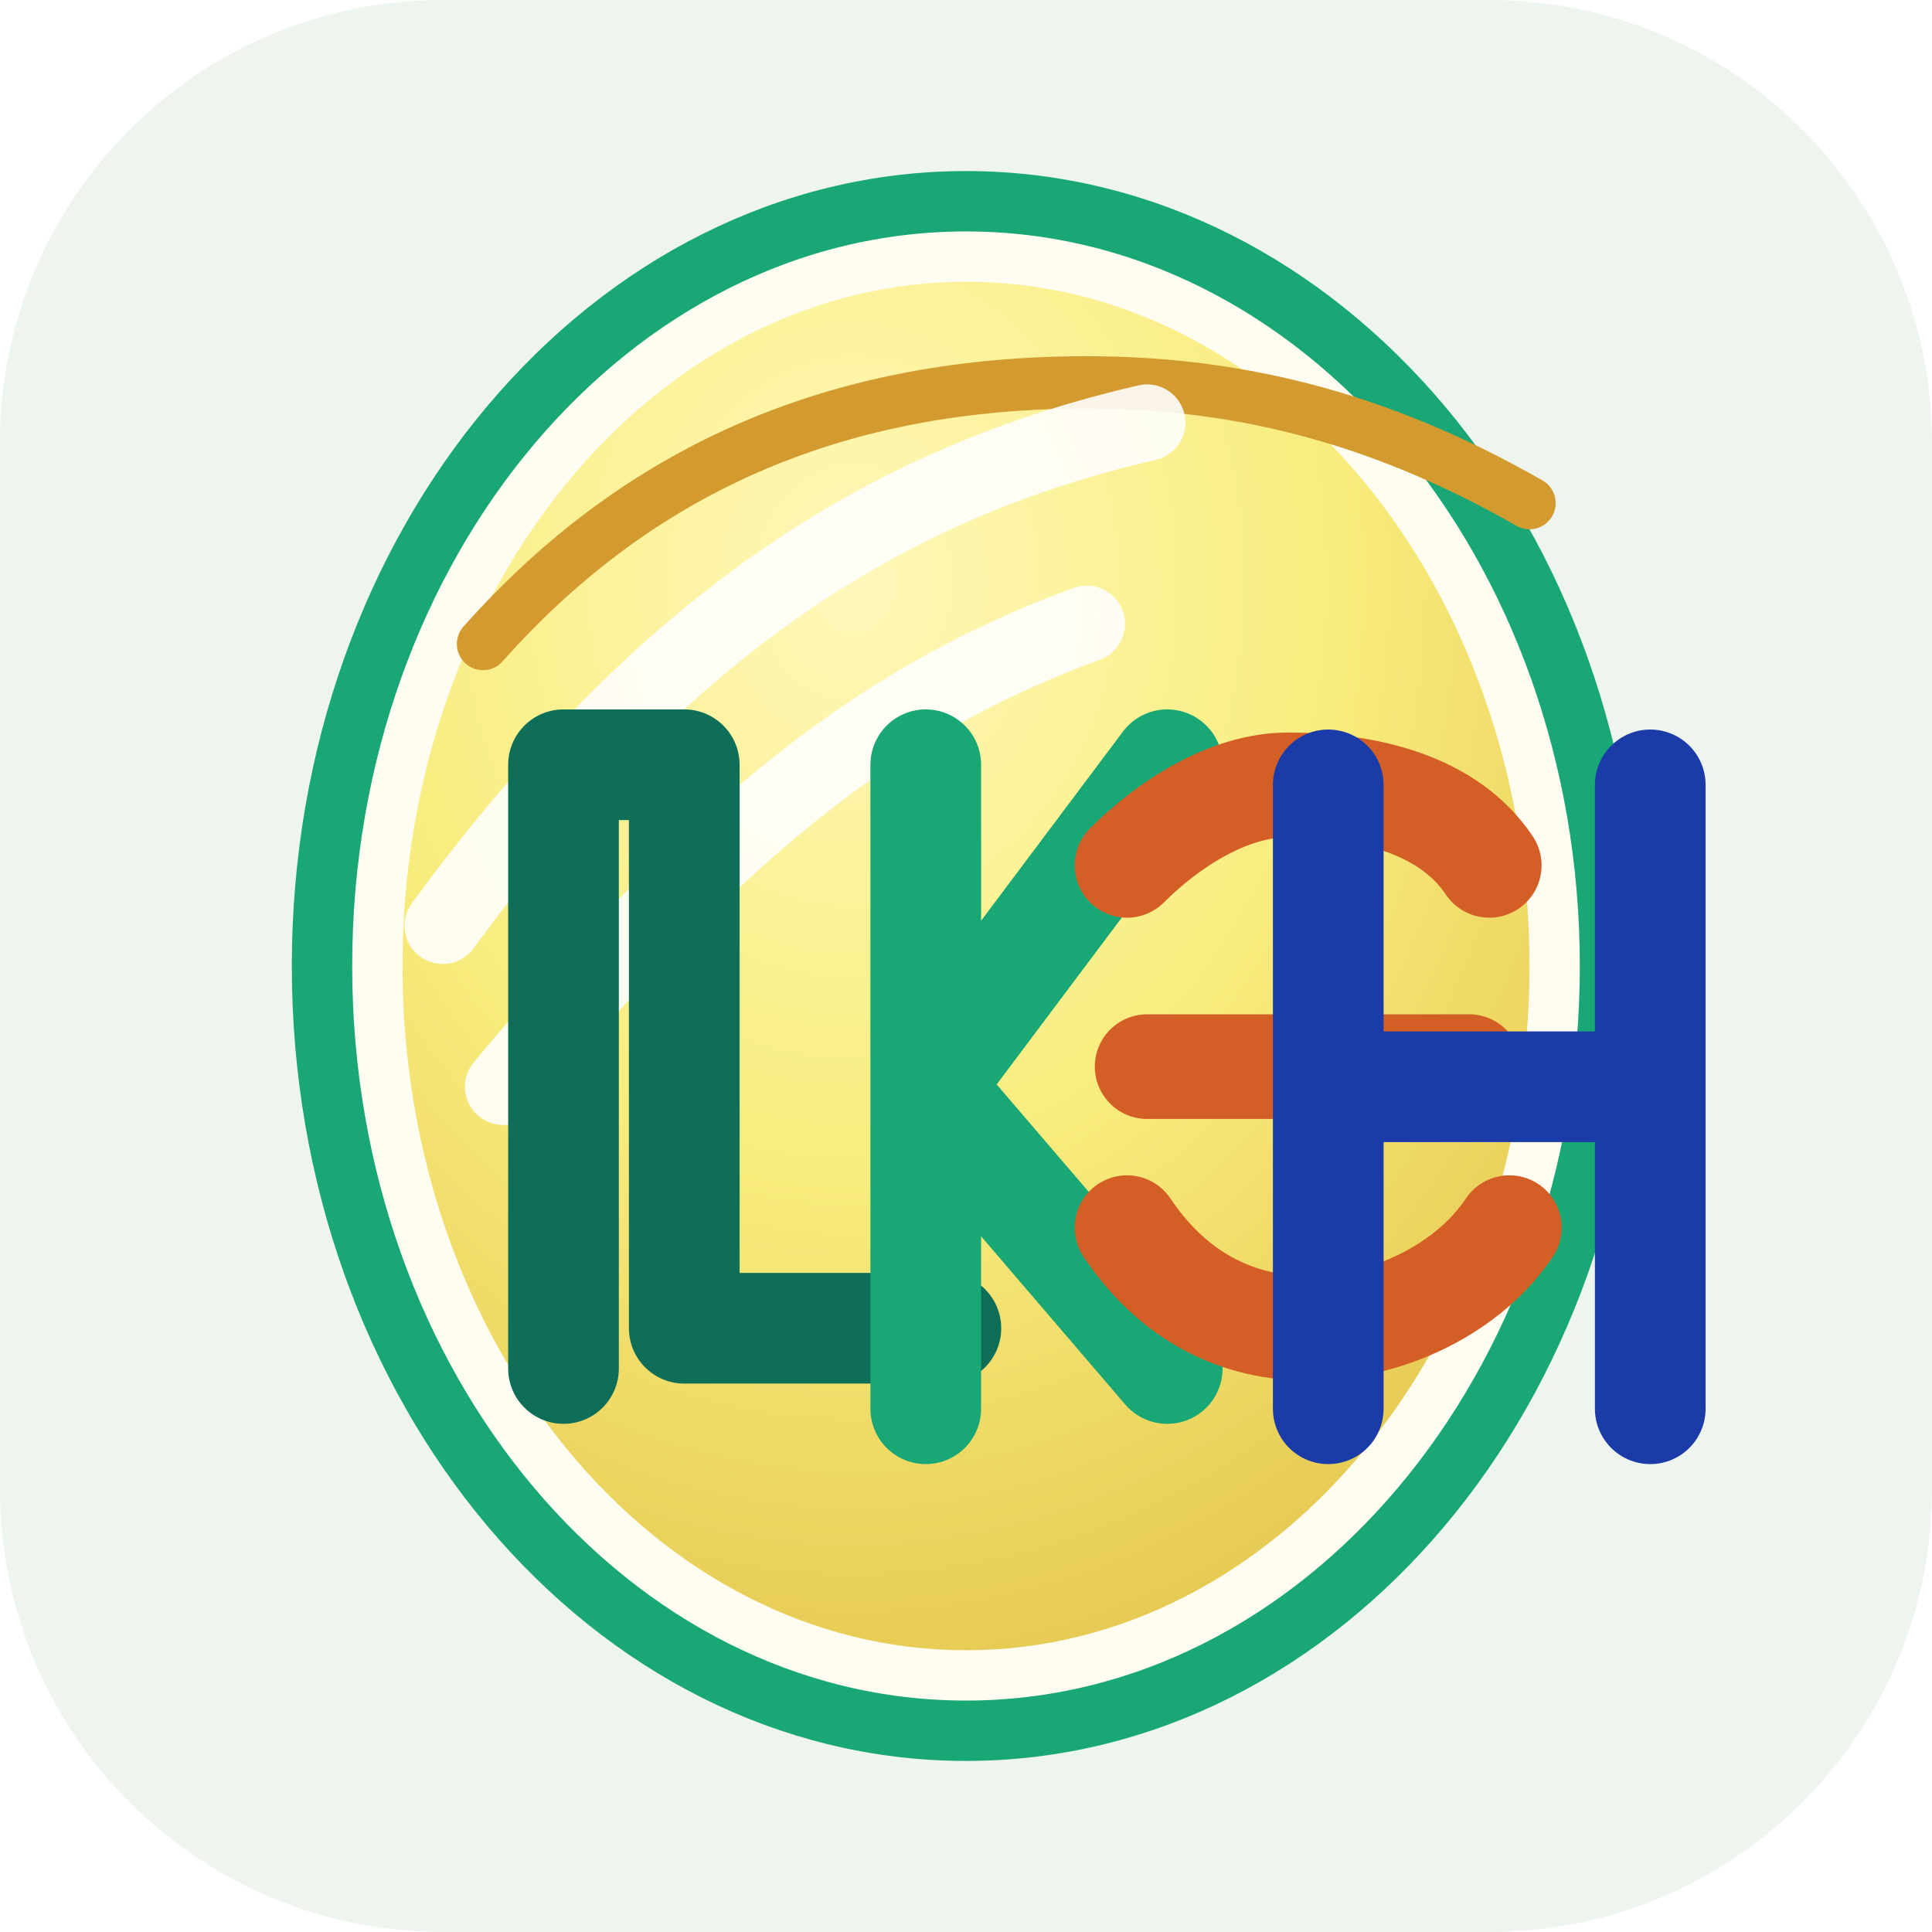
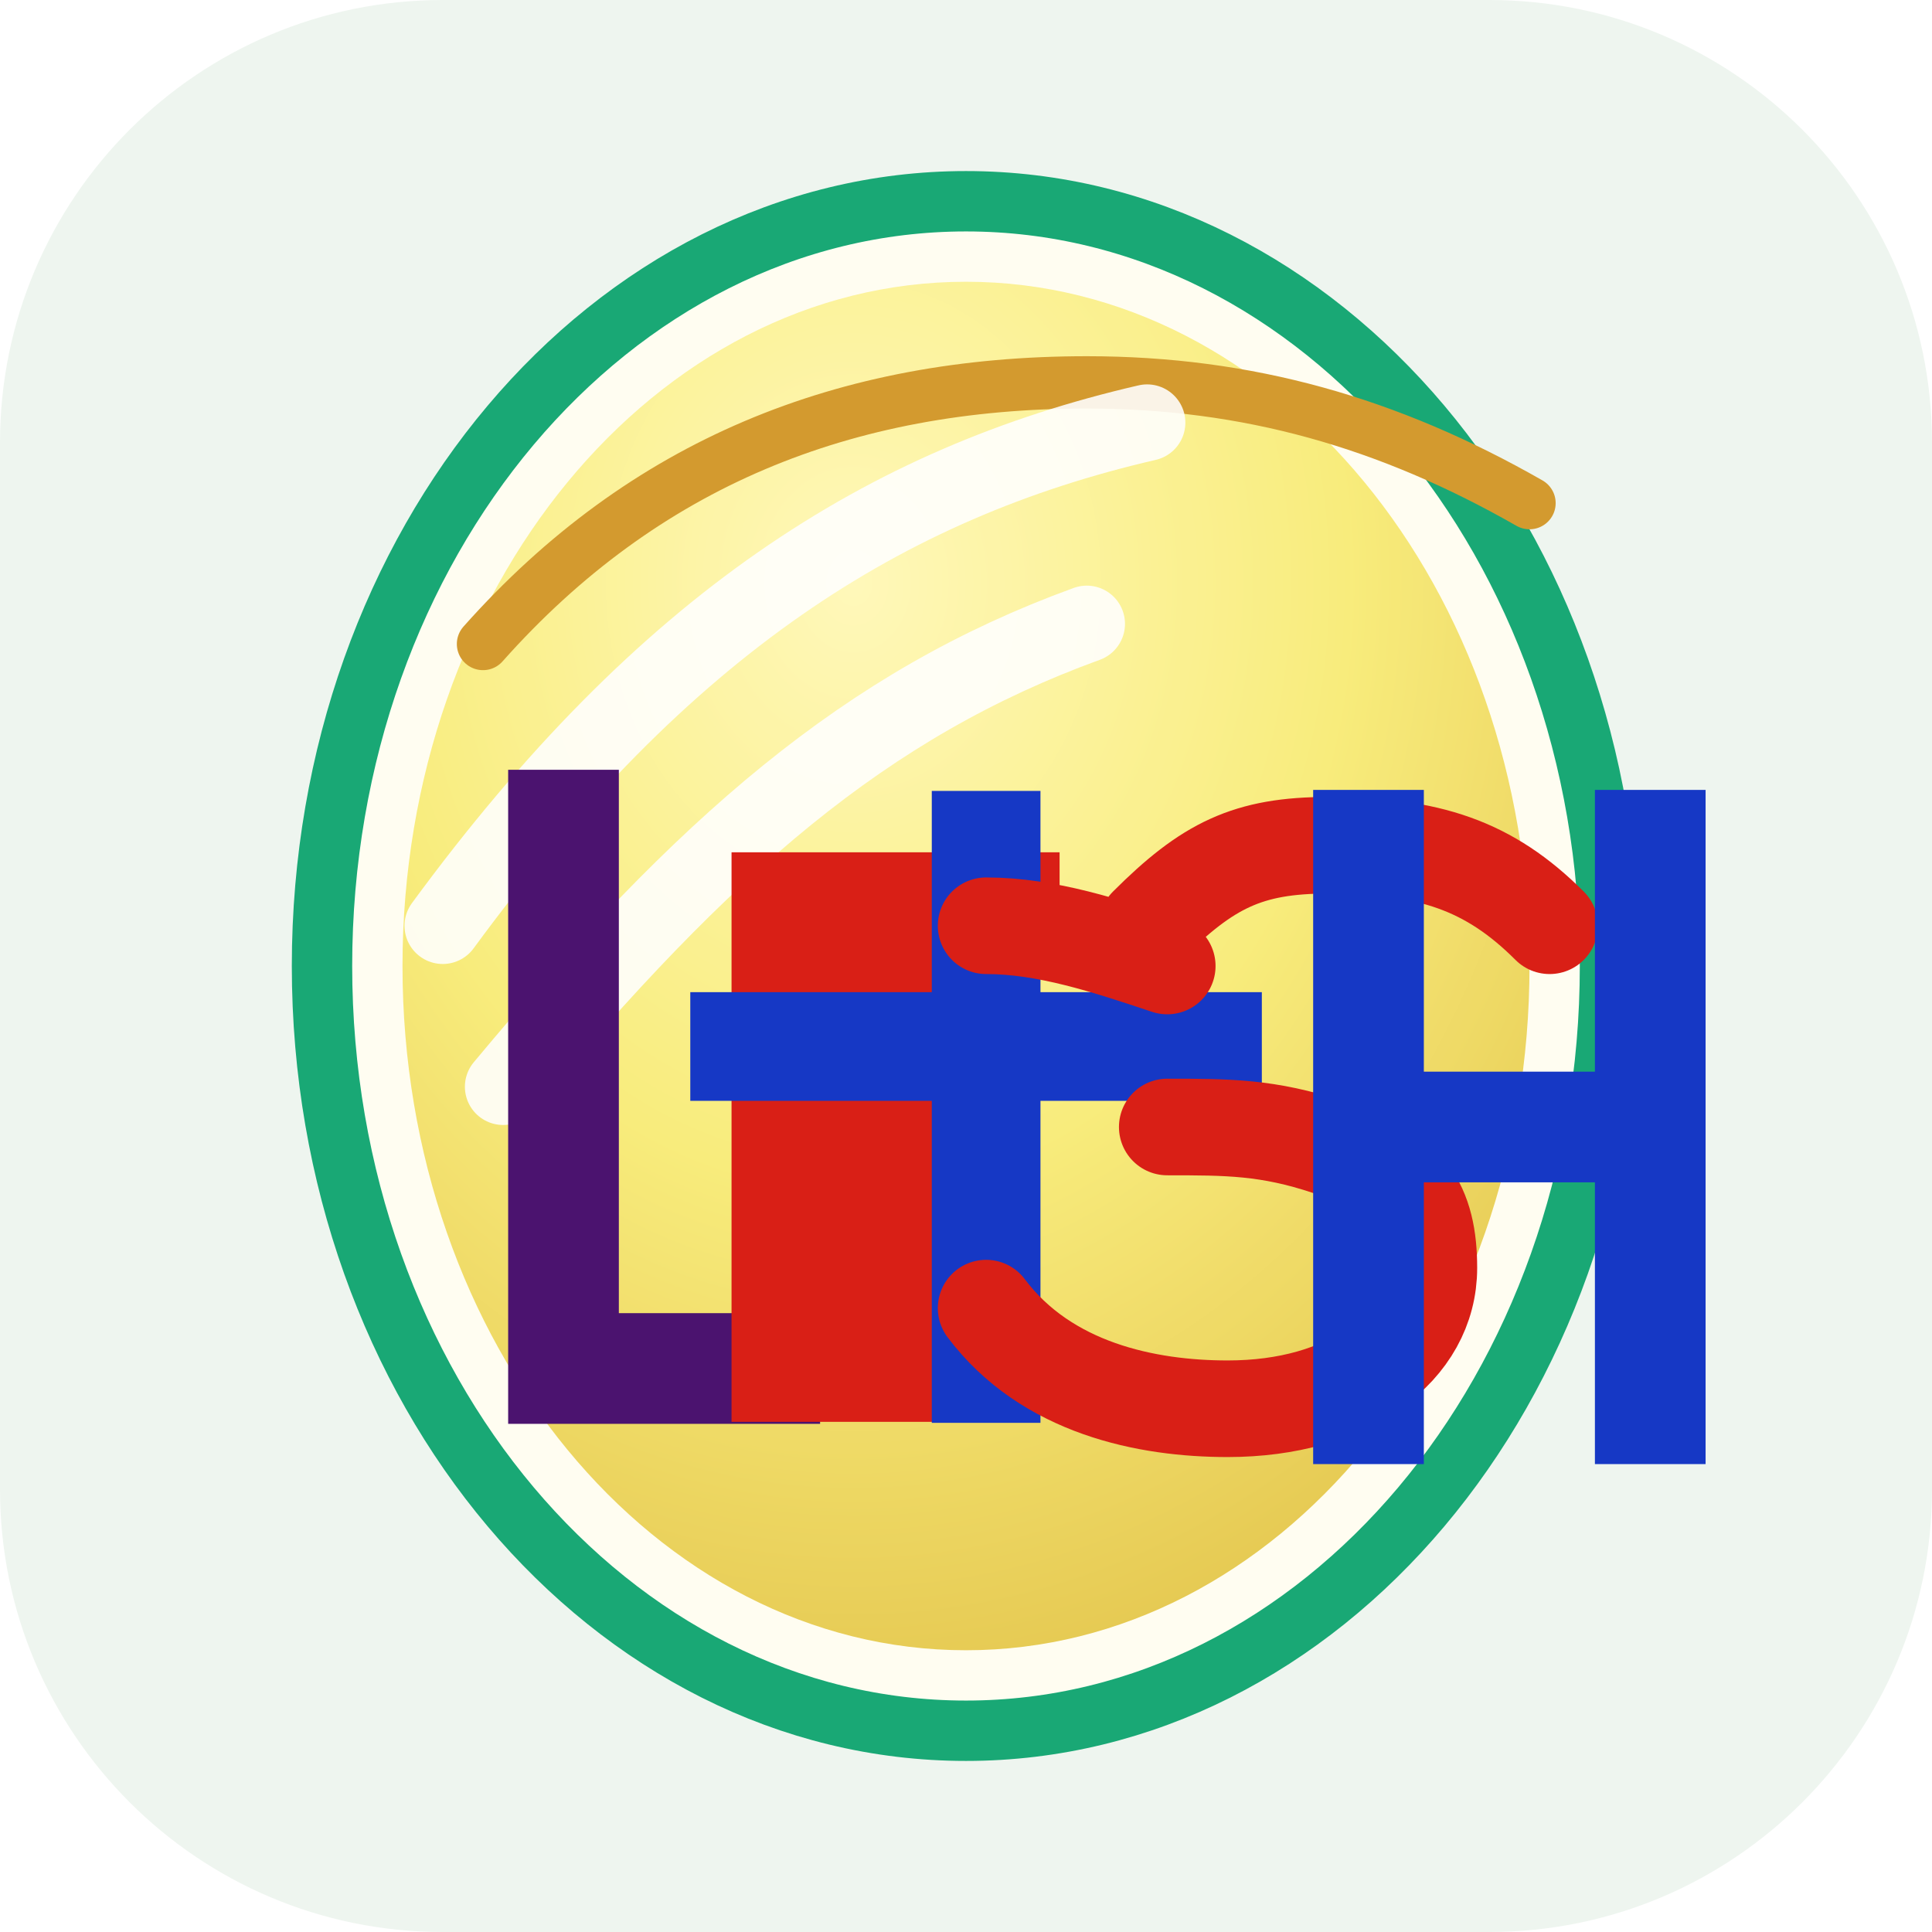
<svg xmlns="http://www.w3.org/2000/svg" viewBox="0 0 96 96">
  <defs>
    <radialGradient id="iconCoreGlow" cx="40%" cy="22%" r="80%">
      <stop offset="0%" stop-color="#fff8b8" />
      <stop offset="55%" stop-color="#f8eb78" />
      <stop offset="100%" stop-color="#e5c84d" />
    </radialGradient>
  </defs>
  <rect width="96" height="96" rx="22" fill="#eef5ef" />
  <ellipse cx="48" cy="48" rx="32" ry="38" fill="#fffdf1" stroke="#19A875" stroke-width="3" />
  <ellipse cx="48" cy="48" rx="28" ry="34" fill="url(#iconCoreGlow)" opacity="0.96" />
  <path d="M24 32c8-9 18-13 30-13 8 0 15 2 22 6" fill="none" stroke="#d39a2f" stroke-width="2.6" stroke-linecap="round" />
  <path d="M22 46c11-15 22-22 35-25M25 54c10-12 18-19 29-23" fill="none" stroke="rgba(255,255,255,0.88)" stroke-width="3.8" stroke-linecap="round" />
-   <path d="M28 68V38h6v28h13" fill="none" stroke="#0f6e57" stroke-width="5.5" stroke-linecap="round" stroke-linejoin="round" />
-   <path d="M46 38v32M46 54l12-16M46 54l12 14" fill="none" stroke="#19A875" stroke-width="5.5" stroke-linecap="round" stroke-linejoin="round" />
-   <path d="M56 43c2-2 5-4 8-4 4 0 8 1 10 4m-18 18c2 3 5 5 9 5 4 0 8-2 10-5m-18-8h16" fill="none" stroke="#d35f27" stroke-width="5.2" stroke-linecap="round" stroke-linejoin="round" />
-   <path d="M66 39v31M82 39v31M66 54h16" fill="none" stroke="#1b3ba8" stroke-width="5.5" stroke-linecap="round" stroke-linejoin="round" />
+   <path d="M28 68V41M28 68h10" fill="none" stroke="#4b136f" stroke-width="5.5" stroke-linecap="square" />
+   <path d="M39 68V45M39 45h11M44 45v23" fill="none" stroke="#d91f16" stroke-width="5.3" stroke-linecap="square" stroke-linejoin="miter" />
+   <path d="M37 52h23M49 42v26" fill="none" stroke="#1638c5" stroke-width="5.4" stroke-linecap="square" />
+   <path d="M57 46c3-3 5-4 9-4 5 0 8 1 11 4m-19 10c3 0 5 0 8 1 4 1 5 3 5 6 0 4-4 7-10 7-4 0-9-1-12-5m0-19c3 0 6 1 9 2" fill="none" stroke="#d91f16" stroke-width="4.8" stroke-linecap="round" stroke-linejoin="round" />
+   <path d="M68 42v28M82 42v28M68 56h14" fill="none" stroke="#1638c5" stroke-width="5.5" stroke-linecap="square" />
</svg>
